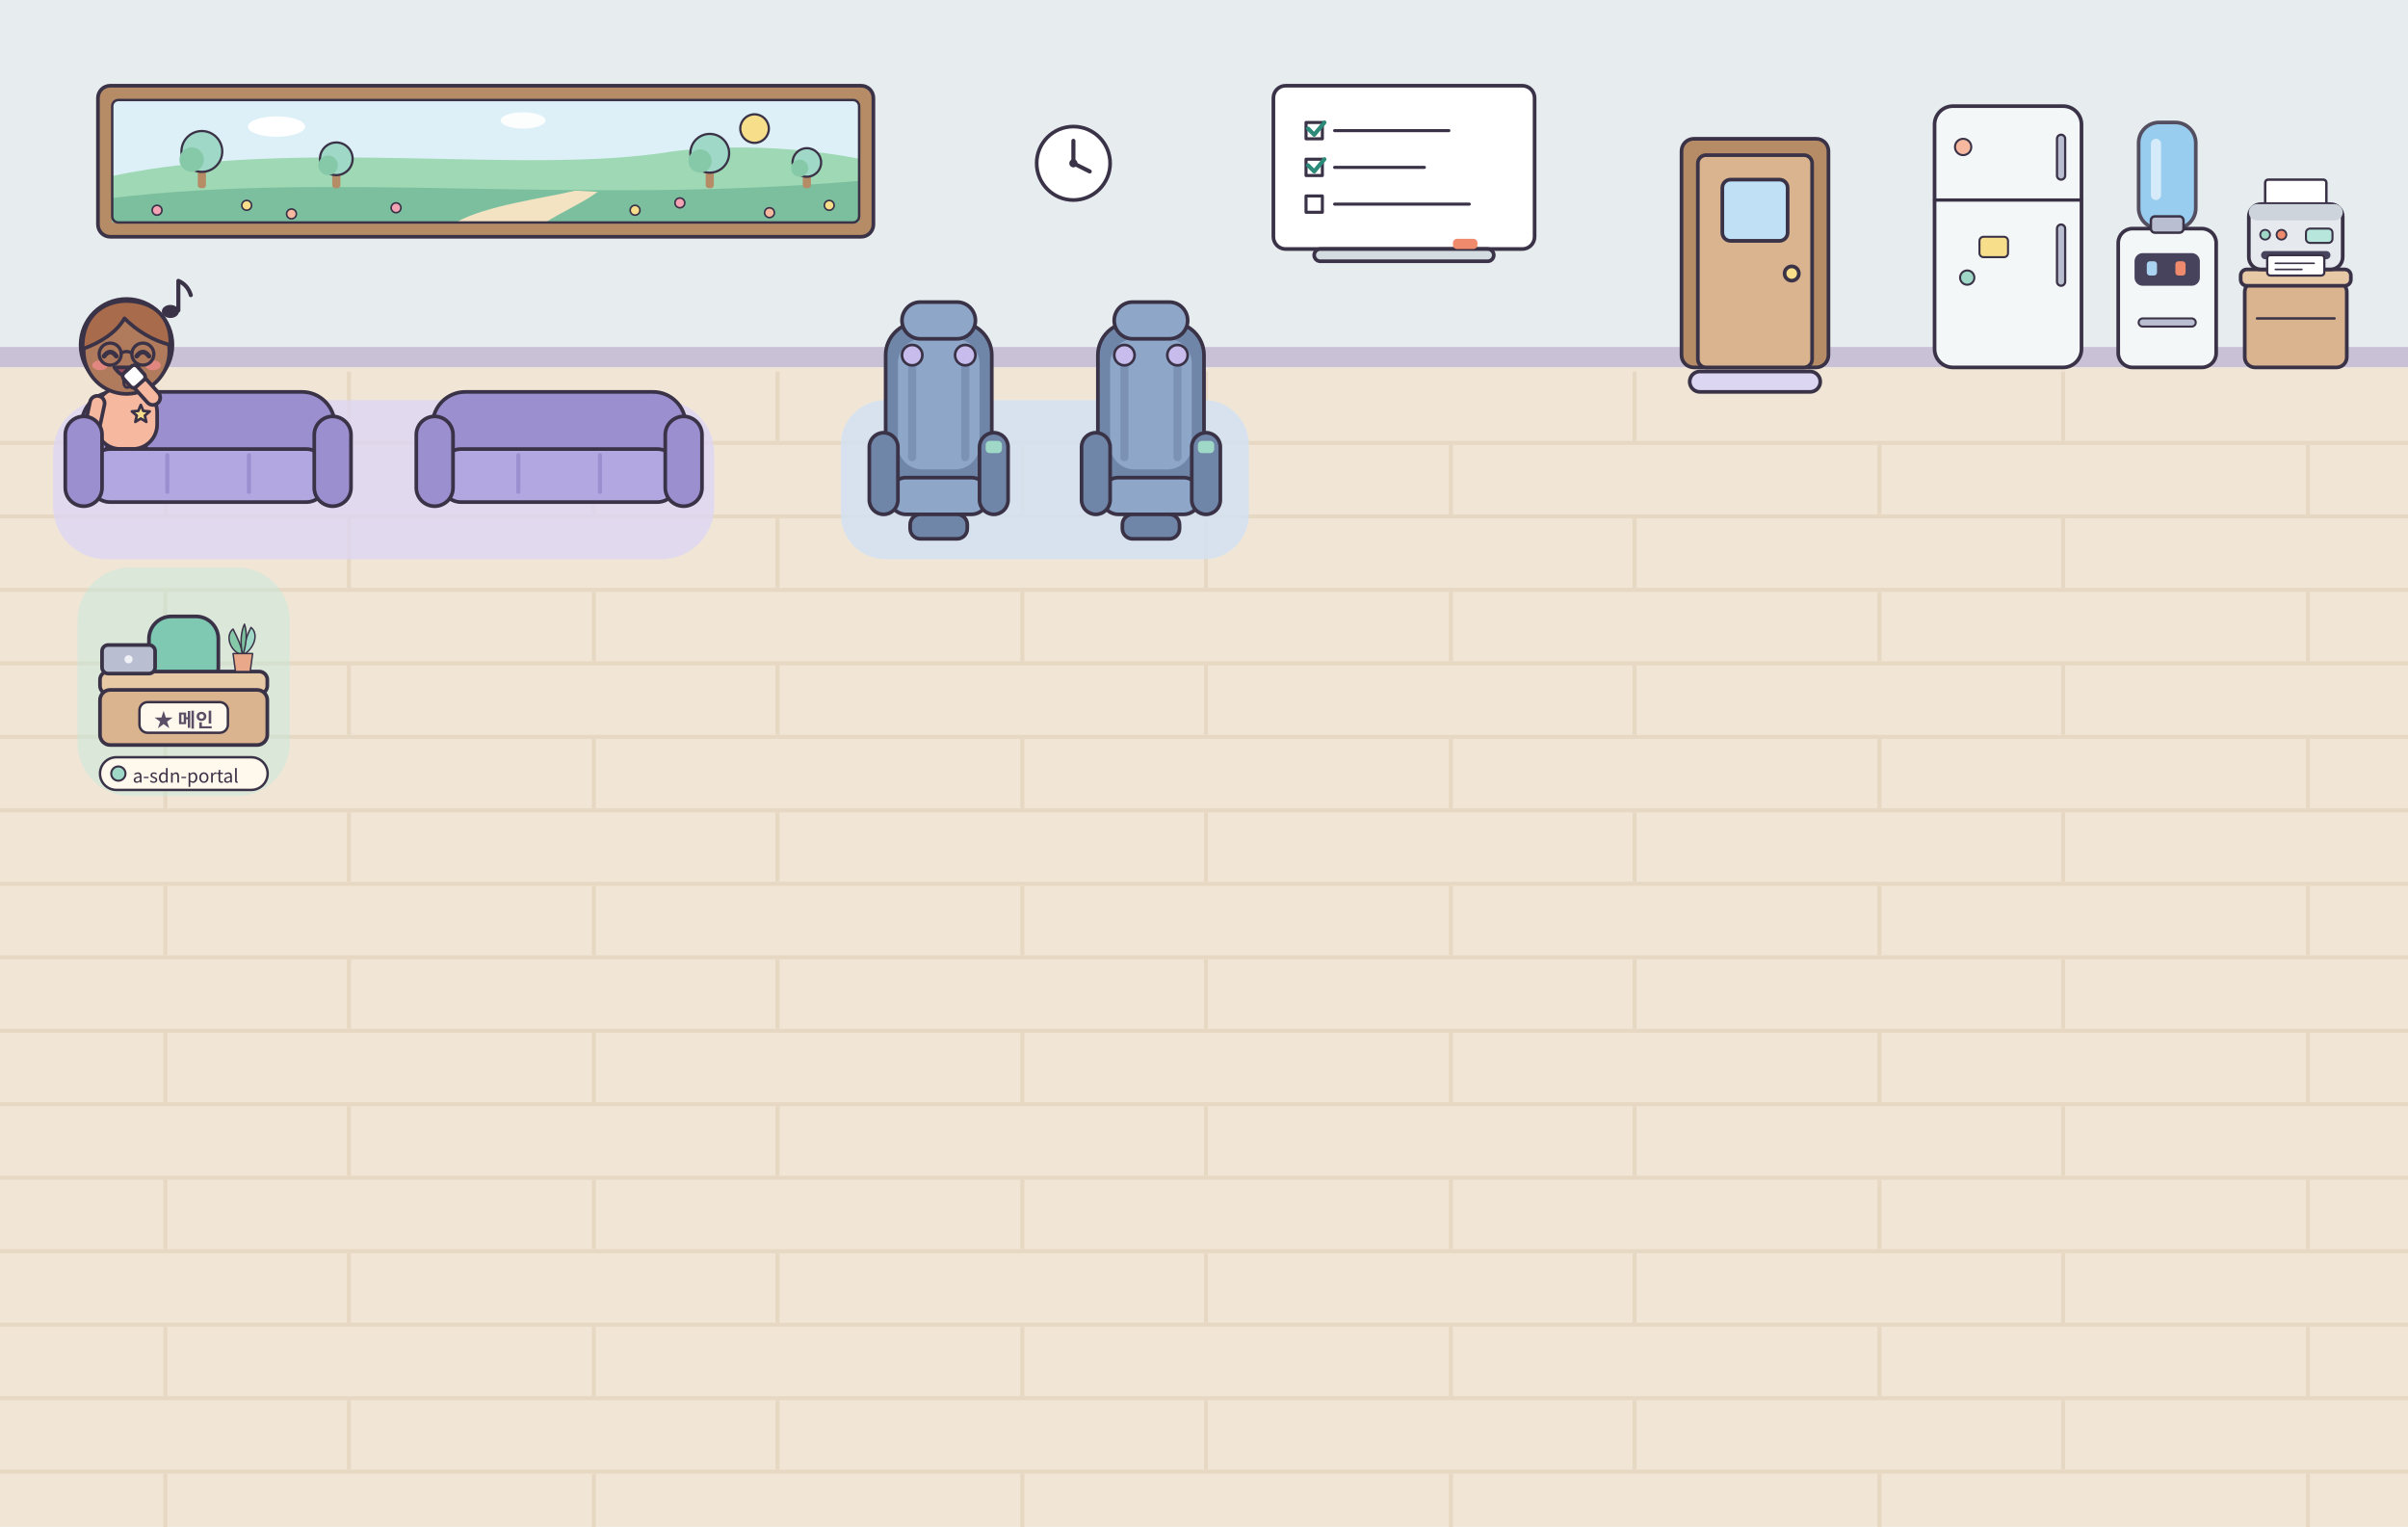
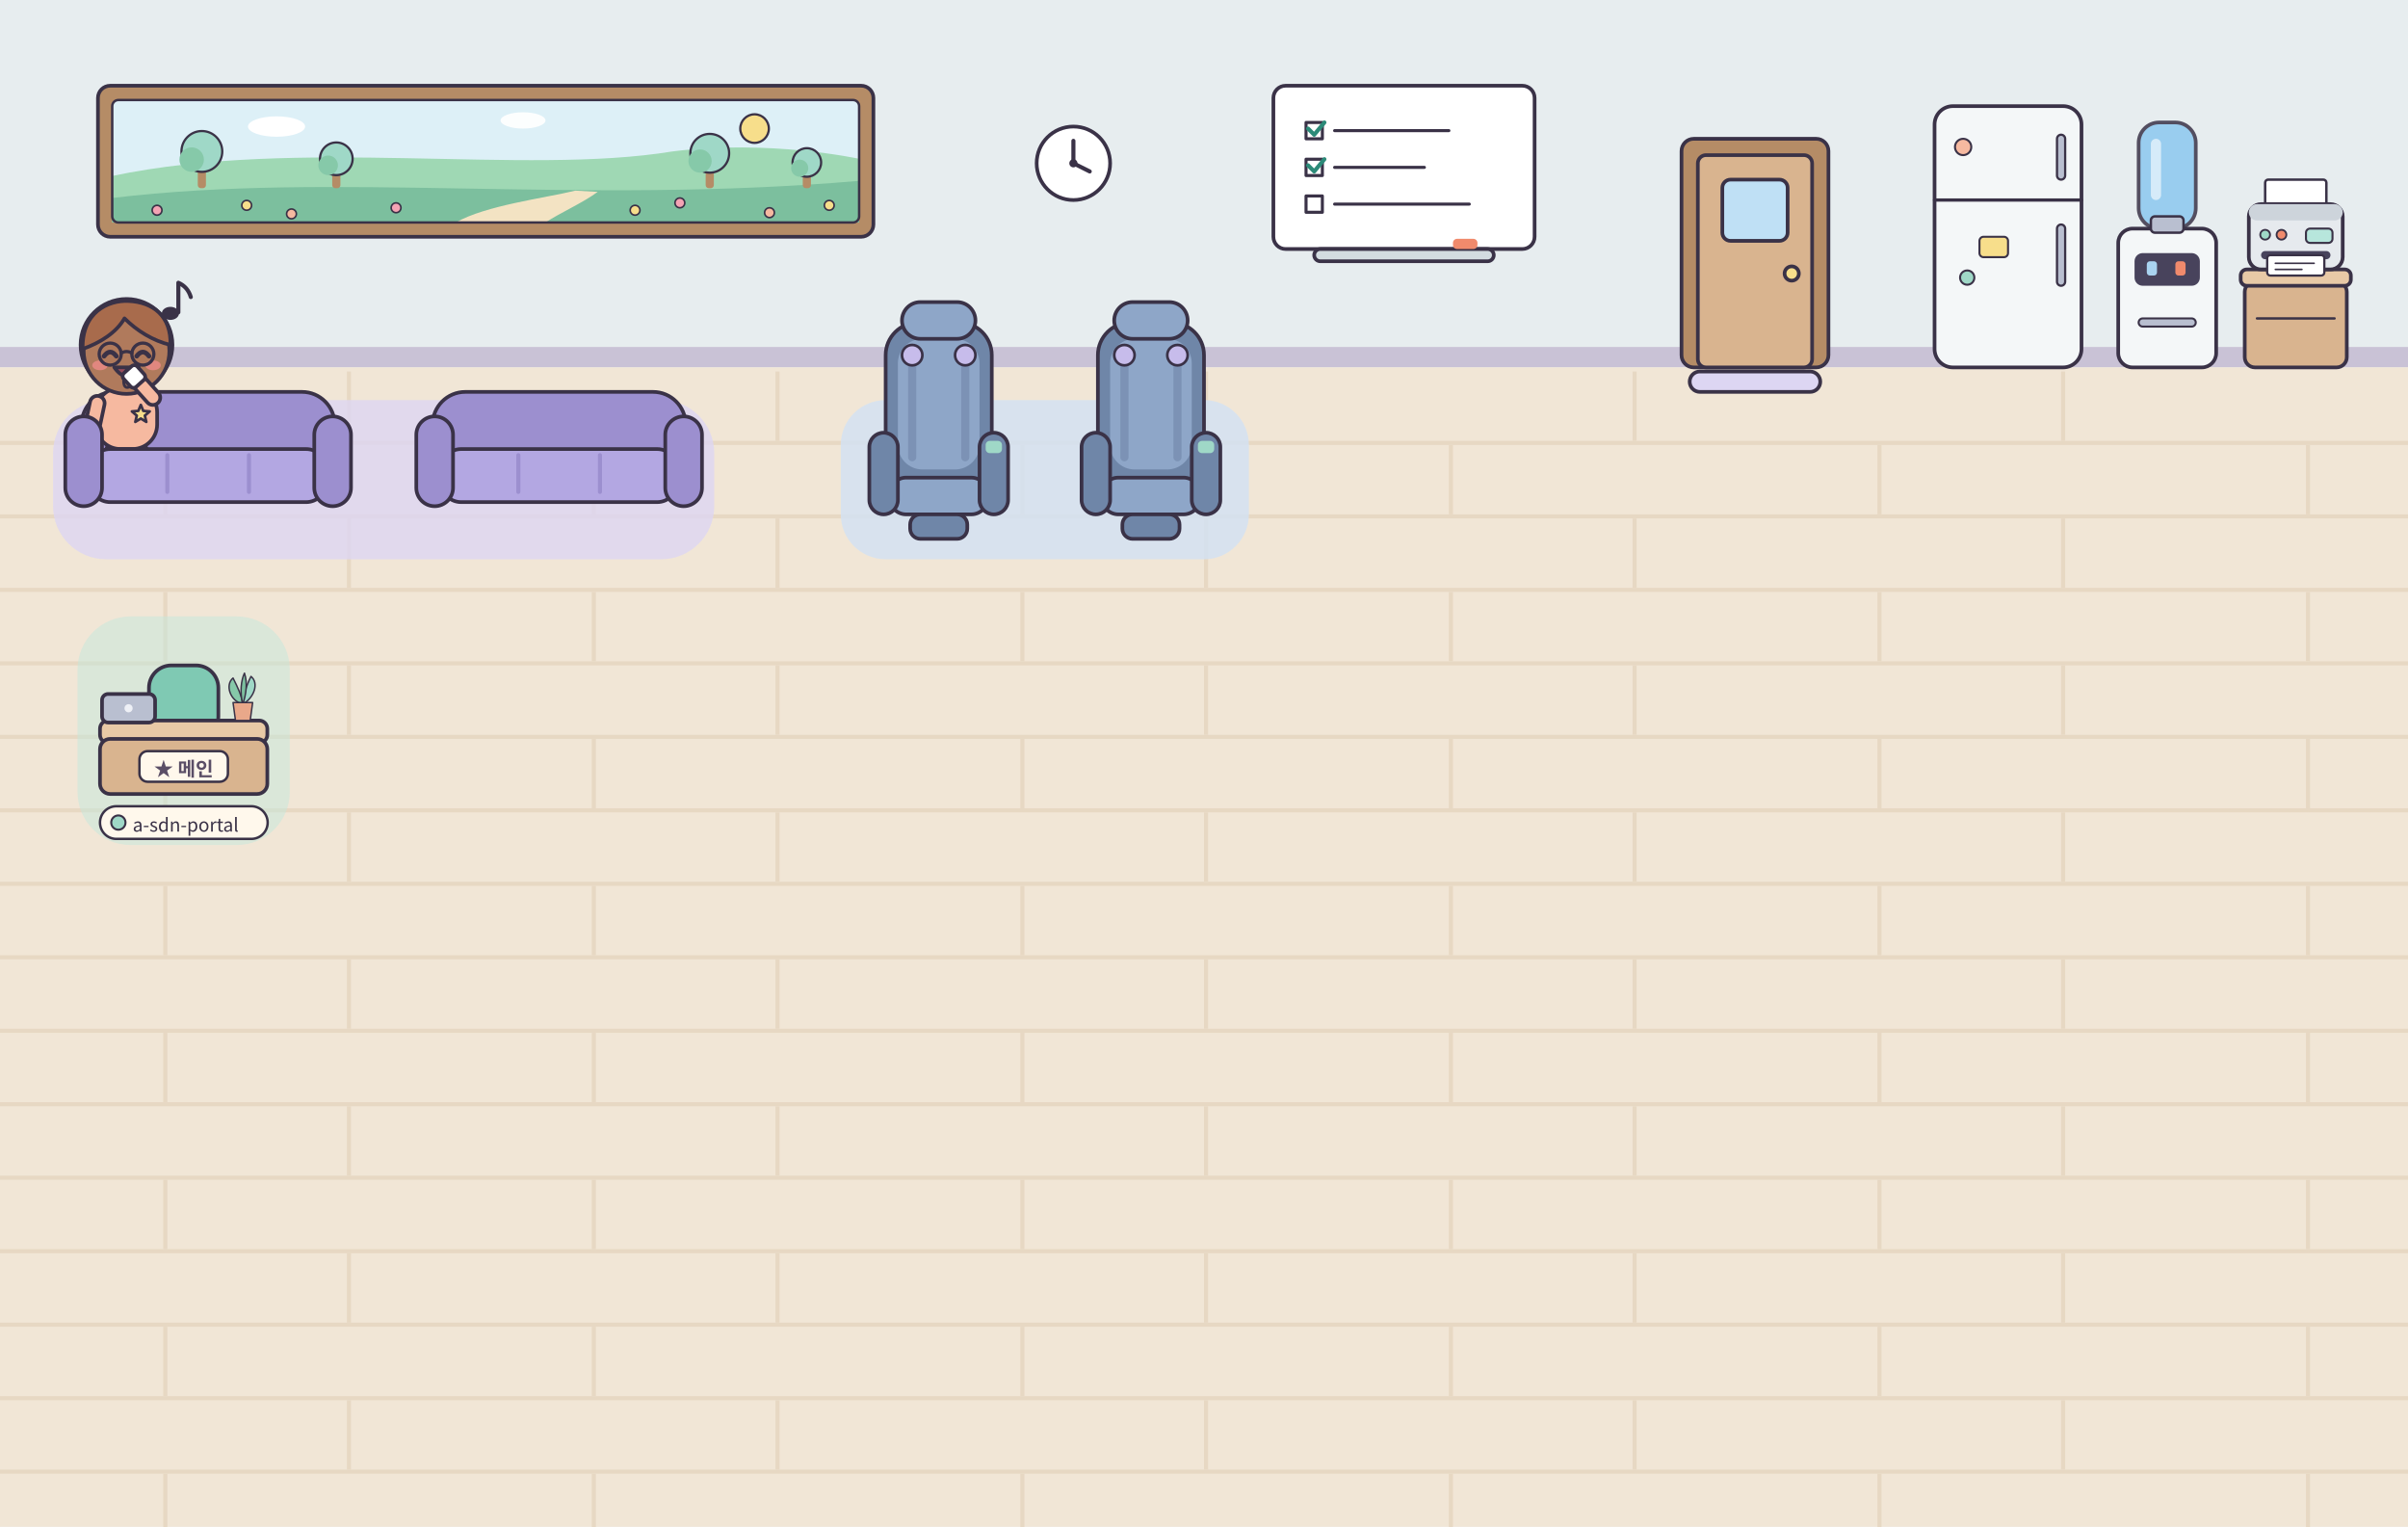
<svg xmlns="http://www.w3.org/2000/svg" viewBox="-20 -20 1180 748" width="1180" height="748" font-family="Apple SD Gothic Neo, Noto Sans CJK KR, Noto Sans KR, WenQuanYi Zen Hei, sans-serif">
  <rect x="-20" y="-20" width="1180" height="180" rx="0" fill="#E7EDEF" />
  <rect x="-20" y="150" width="1180" height="10" rx="0" fill="#C9C2D6" />
  <rect x="-20" y="160" width="1180" height="568" rx="0" fill="#F1E6D6" />
  <rect x="-20" y="196" width="1180" height="2" rx="0" fill="#E7D8C3" />
  <rect x="150" y="162" width="2" height="34" rx="0" fill="#E7D8C3" />
  <rect x="360" y="162" width="2" height="34" rx="0" fill="#E7D8C3" />
  <rect x="570" y="162" width="2" height="34" rx="0" fill="#E7D8C3" />
  <rect x="780" y="162" width="2" height="34" rx="0" fill="#E7D8C3" />
  <rect x="990" y="162" width="2" height="34" rx="0" fill="#E7D8C3" />
  <rect x="-20" y="232" width="1180" height="2" rx="0" fill="#E7D8C3" />
  <rect x="60" y="198" width="2" height="34" rx="0" fill="#E7D8C3" />
  <rect x="270" y="198" width="2" height="34" rx="0" fill="#E7D8C3" />
  <rect x="480" y="198" width="2" height="34" rx="0" fill="#E7D8C3" />
  <rect x="690" y="198" width="2" height="34" rx="0" fill="#E7D8C3" />
  <rect x="900" y="198" width="2" height="34" rx="0" fill="#E7D8C3" />
  <rect x="1110" y="198" width="2" height="34" rx="0" fill="#E7D8C3" />
  <rect x="-20" y="268" width="1180" height="2" rx="0" fill="#E7D8C3" />
  <rect x="150" y="234" width="2" height="34" rx="0" fill="#E7D8C3" />
  <rect x="360" y="234" width="2" height="34" rx="0" fill="#E7D8C3" />
  <rect x="570" y="234" width="2" height="34" rx="0" fill="#E7D8C3" />
  <rect x="780" y="234" width="2" height="34" rx="0" fill="#E7D8C3" />
  <rect x="990" y="234" width="2" height="34" rx="0" fill="#E7D8C3" />
  <rect x="-20" y="304" width="1180" height="2" rx="0" fill="#E7D8C3" />
  <rect x="60" y="270" width="2" height="34" rx="0" fill="#E7D8C3" />
  <rect x="270" y="270" width="2" height="34" rx="0" fill="#E7D8C3" />
  <rect x="480" y="270" width="2" height="34" rx="0" fill="#E7D8C3" />
  <rect x="690" y="270" width="2" height="34" rx="0" fill="#E7D8C3" />
  <rect x="900" y="270" width="2" height="34" rx="0" fill="#E7D8C3" />
  <rect x="1110" y="270" width="2" height="34" rx="0" fill="#E7D8C3" />
  <rect x="-20" y="340" width="1180" height="2" rx="0" fill="#E7D8C3" />
  <rect x="150" y="306" width="2" height="34" rx="0" fill="#E7D8C3" />
  <rect x="360" y="306" width="2" height="34" rx="0" fill="#E7D8C3" />
  <rect x="570" y="306" width="2" height="34" rx="0" fill="#E7D8C3" />
  <rect x="780" y="306" width="2" height="34" rx="0" fill="#E7D8C3" />
  <rect x="990" y="306" width="2" height="34" rx="0" fill="#E7D8C3" />
  <rect x="-20" y="376" width="1180" height="2" rx="0" fill="#E7D8C3" />
  <rect x="60" y="342" width="2" height="34" rx="0" fill="#E7D8C3" />
  <rect x="270" y="342" width="2" height="34" rx="0" fill="#E7D8C3" />
  <rect x="480" y="342" width="2" height="34" rx="0" fill="#E7D8C3" />
  <rect x="690" y="342" width="2" height="34" rx="0" fill="#E7D8C3" />
  <rect x="900" y="342" width="2" height="34" rx="0" fill="#E7D8C3" />
  <rect x="1110" y="342" width="2" height="34" rx="0" fill="#E7D8C3" />
  <rect x="-20" y="412" width="1180" height="2" rx="0" fill="#E7D8C3" />
  <rect x="150" y="378" width="2" height="34" rx="0" fill="#E7D8C3" />
  <rect x="360" y="378" width="2" height="34" rx="0" fill="#E7D8C3" />
  <rect x="570" y="378" width="2" height="34" rx="0" fill="#E7D8C3" />
  <rect x="780" y="378" width="2" height="34" rx="0" fill="#E7D8C3" />
  <rect x="990" y="378" width="2" height="34" rx="0" fill="#E7D8C3" />
  <rect x="-20" y="448" width="1180" height="2" rx="0" fill="#E7D8C3" />
  <rect x="60" y="414" width="2" height="34" rx="0" fill="#E7D8C3" />
  <rect x="270" y="414" width="2" height="34" rx="0" fill="#E7D8C3" />
  <rect x="480" y="414" width="2" height="34" rx="0" fill="#E7D8C3" />
  <rect x="690" y="414" width="2" height="34" rx="0" fill="#E7D8C3" />
  <rect x="900" y="414" width="2" height="34" rx="0" fill="#E7D8C3" />
  <rect x="1110" y="414" width="2" height="34" rx="0" fill="#E7D8C3" />
  <rect x="-20" y="484" width="1180" height="2" rx="0" fill="#E7D8C3" />
  <rect x="150" y="450" width="2" height="34" rx="0" fill="#E7D8C3" />
  <rect x="360" y="450" width="2" height="34" rx="0" fill="#E7D8C3" />
  <rect x="570" y="450" width="2" height="34" rx="0" fill="#E7D8C3" />
  <rect x="780" y="450" width="2" height="34" rx="0" fill="#E7D8C3" />
  <rect x="990" y="450" width="2" height="34" rx="0" fill="#E7D8C3" />
  <rect x="-20" y="520" width="1180" height="2" rx="0" fill="#E7D8C3" />
  <rect x="60" y="486" width="2" height="34" rx="0" fill="#E7D8C3" />
  <rect x="270" y="486" width="2" height="34" rx="0" fill="#E7D8C3" />
  <rect x="480" y="486" width="2" height="34" rx="0" fill="#E7D8C3" />
  <rect x="690" y="486" width="2" height="34" rx="0" fill="#E7D8C3" />
  <rect x="900" y="486" width="2" height="34" rx="0" fill="#E7D8C3" />
  <rect x="1110" y="486" width="2" height="34" rx="0" fill="#E7D8C3" />
  <rect x="-20" y="556" width="1180" height="2" rx="0" fill="#E7D8C3" />
  <rect x="150" y="522" width="2" height="34" rx="0" fill="#E7D8C3" />
  <rect x="360" y="522" width="2" height="34" rx="0" fill="#E7D8C3" />
  <rect x="570" y="522" width="2" height="34" rx="0" fill="#E7D8C3" />
  <rect x="780" y="522" width="2" height="34" rx="0" fill="#E7D8C3" />
  <rect x="990" y="522" width="2" height="34" rx="0" fill="#E7D8C3" />
  <rect x="-20" y="592" width="1180" height="2" rx="0" fill="#E7D8C3" />
  <rect x="60" y="558" width="2" height="34" rx="0" fill="#E7D8C3" />
  <rect x="270" y="558" width="2" height="34" rx="0" fill="#E7D8C3" />
  <rect x="480" y="558" width="2" height="34" rx="0" fill="#E7D8C3" />
  <rect x="690" y="558" width="2" height="34" rx="0" fill="#E7D8C3" />
  <rect x="900" y="558" width="2" height="34" rx="0" fill="#E7D8C3" />
  <rect x="1110" y="558" width="2" height="34" rx="0" fill="#E7D8C3" />
  <rect x="-20" y="628" width="1180" height="2" rx="0" fill="#E7D8C3" />
  <rect x="150" y="594" width="2" height="34" rx="0" fill="#E7D8C3" />
  <rect x="360" y="594" width="2" height="34" rx="0" fill="#E7D8C3" />
  <rect x="570" y="594" width="2" height="34" rx="0" fill="#E7D8C3" />
  <rect x="780" y="594" width="2" height="34" rx="0" fill="#E7D8C3" />
  <rect x="990" y="594" width="2" height="34" rx="0" fill="#E7D8C3" />
  <rect x="-20" y="664" width="1180" height="2" rx="0" fill="#E7D8C3" />
  <rect x="60" y="630" width="2" height="34" rx="0" fill="#E7D8C3" />
  <rect x="270" y="630" width="2" height="34" rx="0" fill="#E7D8C3" />
  <rect x="480" y="630" width="2" height="34" rx="0" fill="#E7D8C3" />
  <rect x="690" y="630" width="2" height="34" rx="0" fill="#E7D8C3" />
  <rect x="900" y="630" width="2" height="34" rx="0" fill="#E7D8C3" />
  <rect x="1110" y="630" width="2" height="34" rx="0" fill="#E7D8C3" />
  <rect x="-20" y="700" width="1180" height="2" rx="0" fill="#E7D8C3" />
  <rect x="150" y="666" width="2" height="34" rx="0" fill="#E7D8C3" />
  <rect x="360" y="666" width="2" height="34" rx="0" fill="#E7D8C3" />
  <rect x="570" y="666" width="2" height="34" rx="0" fill="#E7D8C3" />
  <rect x="780" y="666" width="2" height="34" rx="0" fill="#E7D8C3" />
  <rect x="990" y="666" width="2" height="34" rx="0" fill="#E7D8C3" />
  <rect x="-20" y="736" width="1180" height="2" rx="0" fill="#E7D8C3" />
  <rect x="60" y="702" width="2" height="34" rx="0" fill="#E7D8C3" />
  <rect x="270" y="702" width="2" height="34" rx="0" fill="#E7D8C3" />
  <rect x="480" y="702" width="2" height="34" rx="0" fill="#E7D8C3" />
  <rect x="690" y="702" width="2" height="34" rx="0" fill="#E7D8C3" />
  <rect x="900" y="702" width="2" height="34" rx="0" fill="#E7D8C3" />
  <rect x="1110" y="702" width="2" height="34" rx="0" fill="#E7D8C3" />
-   <rect x="18" y="258" width="104" height="112" rx="26" fill="#C3E7DC" opacity="0.5" />
+   <rect x="18" y="282" width="104" height="112" rx="26" fill="#C3E7DC" opacity="0.5" />
  <rect x="6" y="176" width="324" height="78" rx="26" fill="#DDD6F3" opacity="0.8" />
  <rect x="392" y="176" width="200" height="78" rx="22" fill="#D4E2F2" opacity="0.85" />
  <rect x="808" y="162" width="64" height="10" rx="5" fill="#DDD6F3" stroke="#3A3247" stroke-width="1.8" stroke-linecap="round" stroke-linejoin="round" />
  <rect x="28" y="22" width="380" height="74" rx="6" fill="#B58C66" stroke="#3A3247" stroke-width="1.8" stroke-linecap="round" stroke-linejoin="round" />
  <rect x="35" y="29" width="366" height="60" rx="3" fill="#DDF0F7" />
  <circle cx="349.76" cy="43" r="7" fill="#F7DE8B" stroke="#3A3247" stroke-width="1.1" stroke-linecap="round" stroke-linejoin="round" />
  <ellipse cx="115.52" cy="42" rx="14" ry="5" fill="#FFFFFF" />
  <ellipse cx="236.3" cy="39" rx="11" ry="4" fill="#FFFFFF" opacity="0.9" />
  <path d="M35,66.2 C126.5,47 236.3,66.2 309.5,54.2 C357.08,48.2 401,57.8 401,57.8 L401,89 L35,89 Z" fill="#9FD8B4" />
  <path d="M35,77 C144.8,63.8 261.92,80.6 401,68.6 L401,89 L35,89 Z" fill="#7CBF9E" />
  <path d="M203.36,89 C218,80.6 247.28,77 261.92,73.4 L272.9,74 C265.58,79.4 254.6,84.2 247.28,89 Z" fill="#F3E3C3" />
  <rect x="76.92" y="60.2" width="4" height="12" rx="1.5" fill="#B58C66" />
  <circle cx="78.92" cy="54.2" r="10" fill="#9FD8C7" stroke="#3A3247" stroke-width="1.1" stroke-linecap="round" stroke-linejoin="round" />
  <circle cx="73.92" cy="58.2" r="6" fill="#86C9A9" />
  <rect x="142.8" y="62.6" width="4" height="9.6" rx="1.5" fill="#B58C66" />
  <circle cx="144.8" cy="57.8" r="8" fill="#9FD8C7" stroke="#3A3247" stroke-width="1.1" stroke-linecap="round" stroke-linejoin="round" />
  <circle cx="140.8" cy="61" r="4.8" fill="#86C9A9" />
  <rect x="325.8" y="60.8" width="4" height="11.4" rx="1.5" fill="#B58C66" />
  <circle cx="327.8" cy="55.1" r="9.5" fill="#9FD8C7" stroke="#3A3247" stroke-width="1.1" stroke-linecap="round" stroke-linejoin="round" />
  <circle cx="323.05" cy="58.9" r="5.7" fill="#86C9A9" />
  <rect x="373.38" y="63.8" width="4" height="8.4" rx="1.5" fill="#B58C66" />
  <circle cx="375.38" cy="59.6" r="7" fill="#9FD8C7" stroke="#3A3247" stroke-width="1.1" stroke-linecap="round" stroke-linejoin="round" />
  <circle cx="371.88" cy="62.4" r="4.2" fill="#86C9A9" />
  <circle cx="56.96" cy="83" r="2.4" fill="#F4A3B4" stroke="#3A3247" stroke-width="0.8" stroke-linecap="round" stroke-linejoin="round" />
  <circle cx="100.88" cy="80.6" r="2.4" fill="#F7DE8B" stroke="#3A3247" stroke-width="0.8" stroke-linecap="round" stroke-linejoin="round" />
  <circle cx="122.84" cy="84.8" r="2.4" fill="#F6B9A0" stroke="#3A3247" stroke-width="0.8" stroke-linecap="round" stroke-linejoin="round" />
  <circle cx="174.08" cy="81.8" r="2.4" fill="#F4A3B4" stroke="#3A3247" stroke-width="0.8" stroke-linecap="round" stroke-linejoin="round" />
  <circle cx="291.2" cy="83" r="2.4" fill="#F7DE8B" stroke="#3A3247" stroke-width="0.8" stroke-linecap="round" stroke-linejoin="round" />
  <circle cx="313.16" cy="79.4" r="2.4" fill="#F4A3B4" stroke="#3A3247" stroke-width="0.8" stroke-linecap="round" stroke-linejoin="round" />
  <circle cx="357.08" cy="84.2" r="2.4" fill="#F6B9A0" stroke="#3A3247" stroke-width="0.8" stroke-linecap="round" stroke-linejoin="round" />
  <circle cx="386.36" cy="80.6" r="2.4" fill="#F7DE8B" stroke="#3A3247" stroke-width="0.8" stroke-linecap="round" stroke-linejoin="round" />
  <rect x="35" y="29" width="366" height="60" rx="3" fill="none" stroke="#3A3247" stroke-width="1.2" stroke-linecap="round" stroke-linejoin="round" />
  <circle cx="506" cy="60" r="18" fill="#FFFFFF" stroke="#3A3247" stroke-width="1.8" stroke-linecap="round" stroke-linejoin="round" />
  <path d="M506,60 L506,49 M506,60 L514,64" fill="none" stroke="#3A3247" stroke-width="2" stroke-linecap="round" stroke-linejoin="round" />
  <circle cx="506" cy="60" r="2" fill="#3A3247" />
  <rect x="604" y="22" width="128" height="80" rx="6" fill="#FFFFFF" stroke="#3A3247" stroke-width="1.8" stroke-linecap="round" stroke-linejoin="round" />
  <path d="M620,40 L628,40 L628,48 L620,48 Z M634,44 L690,44 M620,58 L628,58 L628,66 L620,66 Z M634,62 L678,62 M620,76 L628,76 L628,84 L620,84 Z M634,80 L700,80" fill="none" stroke="#3A3247" stroke-width="1.5" stroke-linecap="round" stroke-linejoin="round" />
  <path d="M621,43 L624,46 L629,40 M621,61 L624,64 L629,58" fill="none" stroke="#2C8A78" stroke-width="2" stroke-linecap="round" stroke-linejoin="round" />
  <rect x="624" y="102" width="88" height="6" rx="3" fill="#D3DCE0" stroke="#3A3247" stroke-width="1.8" stroke-linecap="round" stroke-linejoin="round" />
  <rect x="692" y="97" width="12" height="5" rx="2" fill="#F08A6C" />
  <rect x="804" y="48" width="72" height="112" rx="6" fill="#B58C66" stroke="#3A3247" stroke-width="1.8" stroke-linecap="round" stroke-linejoin="round" />
  <rect x="812" y="56" width="56" height="104" rx="4" fill="#D9B48F" stroke="#3A3247" stroke-width="1.8" stroke-linecap="round" stroke-linejoin="round" />
  <rect x="824" y="68" width="32" height="30" rx="4" fill="#BFE0F5" stroke="#3A3247" stroke-width="1.8" stroke-linecap="round" stroke-linejoin="round" />
  <circle cx="858" cy="114" r="3.5" fill="#F7DE8B" stroke="#3A3247" stroke-width="1.8" stroke-linecap="round" stroke-linejoin="round" />
  <rect x="928" y="32" width="72" height="128" rx="9" fill="#F4F7F8" stroke="#3A3247" stroke-width="1.8" stroke-linecap="round" stroke-linejoin="round" />
  <path d="M928,78 L1000,78" fill="none" stroke="#3A3247" stroke-width="1.6" stroke-linecap="round" stroke-linejoin="round" />
  <rect x="988" y="46" width="4" height="22" rx="2" fill="#B9BFD0" stroke="#3A3247" stroke-width="1.1" stroke-linecap="round" stroke-linejoin="round" />
  <rect x="988" y="90" width="4" height="30" rx="2" fill="#B9BFD0" stroke="#3A3247" stroke-width="1.1" stroke-linecap="round" stroke-linejoin="round" />
  <circle cx="942" cy="52" r="4" fill="#F6B9A0" stroke="#3A3247" stroke-width="1" stroke-linecap="round" stroke-linejoin="round" />
  <rect x="950" y="96" width="14" height="10" rx="2" fill="#F7DE8B" stroke="#3A3247" stroke-width="1" stroke-linecap="round" stroke-linejoin="round" />
  <circle cx="944" cy="116" r="3.5" fill="#9FD8C7" stroke="#3A3247" stroke-width="1" stroke-linecap="round" stroke-linejoin="round" />
  <rect x="1018" y="92" width="48" height="68" rx="7" fill="#F4F7F8" stroke="#3A3247" stroke-width="1.8" stroke-linecap="round" stroke-linejoin="round" />
  <rect x="1026" y="104" width="32" height="16" rx="4" fill="#48435C" />
  <rect x="1032" y="108" width="5" height="7" rx="1.5" fill="#A9D3F0" />
  <rect x="1046" y="108" width="5" height="7" rx="1.5" fill="#F08A6C" />
  <rect x="1028" y="136" width="28" height="4" rx="2" fill="#B9BFD0" stroke="#3A3247" stroke-width="1" stroke-linecap="round" stroke-linejoin="round" />
  <rect x="1028" y="40" width="28" height="52" rx="10" fill="#8CC8EE" stroke="#3A3247" stroke-width="1.8" stroke-linecap="round" stroke-linejoin="round" opacity="0.85" />
  <rect x="1034" y="48" width="5" height="30" rx="2.5" fill="#FFFFFF" opacity="0.6" />
  <rect x="1034" y="86" width="16" height="8" rx="2" fill="#B9BFD0" stroke="#3A3247" stroke-width="1.2" stroke-linecap="round" stroke-linejoin="round" />
  <rect x="1080" y="118" width="50" height="42" rx="5" fill="#D9B48F" stroke="#3A3247" stroke-width="1.8" stroke-linecap="round" stroke-linejoin="round" />
  <rect x="1078" y="112" width="54" height="8" rx="3" fill="#E8C9A6" stroke="#3A3247" stroke-width="1.8" stroke-linecap="round" stroke-linejoin="round" />
  <path d="M1086,136 L1124,136" fill="none" stroke="#3A3247" stroke-width="1.2" stroke-linecap="round" stroke-linejoin="round" />
  <rect x="1090" y="68" width="30" height="18" rx="1.5" fill="#FFFFFF" stroke="#3A3247" stroke-width="1.2" stroke-linecap="round" stroke-linejoin="round" />
  <rect x="1082" y="80" width="46" height="32" rx="6" fill="#E6EAEE" stroke="#3A3247" stroke-width="1.8" stroke-linecap="round" stroke-linejoin="round" />
  <rect x="1082" y="80" width="46" height="8" rx="4" fill="#CDD4DB" />
  <rect x="1110" y="92" width="13" height="7" rx="2" fill="#78E1C3" fill-opacity="0.42" stroke="#3A3247" stroke-width="1" stroke-linecap="round" stroke-linejoin="round" />
  <circle cx="1090" cy="95" r="2.4" fill="#9FD8C7" stroke="#3A3247" stroke-width="0.9" stroke-linecap="round" stroke-linejoin="round" />
  <circle cx="1098" cy="95" r="2.4" fill="#F08A6C" stroke="#3A3247" stroke-width="0.9" stroke-linecap="round" stroke-linejoin="round" />
  <rect x="1088" y="103" width="34" height="4" rx="2" fill="#48435C" />
  <rect x="1091" y="105" width="28" height="10" rx="1.5" fill="#FFFFFF" stroke="#3A3247" stroke-width="1.1" stroke-linecap="round" stroke-linejoin="round" />
  <path d="M1095,109 L1114,109 M1095,112 L1108,112" fill="none" stroke="#3A3247" stroke-width="0.8" stroke-linecap="round" stroke-linejoin="round" />
-   <rect x="29" y="351" width="82.16" height="16" rx="8" fill="#FFF8EC" stroke="#3A3247" stroke-width="1.2" stroke-linecap="round" stroke-linejoin="round" />
-   <circle cx="38" cy="359" r="3.5" fill="#9FD8C7" stroke="#3A3247" stroke-width="1" stroke-linecap="round" stroke-linejoin="round" />
-   <text x="45" y="359.5" font-size="9" text-anchor="start" dominant-baseline="central" fill="#3A3247">a-sdn-portal</text>
+   <rect x="29" y="375" width="82.16" height="16" rx="8" fill="#FFF8EC" stroke="#3A3247" stroke-width="1.2" stroke-linecap="round" stroke-linejoin="round" />
+   <circle cx="38" cy="383" r="3.5" fill="#9FD8C7" stroke="#3A3247" stroke-width="1" stroke-linecap="round" stroke-linejoin="round" />
+   <text x="45" y="383.5" font-size="9" text-anchor="start" dominant-baseline="central" fill="#3A3247">a-sdn-portal</text>
  <rect x="20" y="172" width="124" height="38" rx="16" fill="#9C8FCF" stroke="#3A3247" stroke-width="1.8" stroke-linecap="round" stroke-linejoin="round" />
  <rect x="192" y="172" width="124" height="38" rx="16" fill="#9C8FCF" stroke="#3A3247" stroke-width="1.8" stroke-linecap="round" stroke-linejoin="round" />
  <g transform="translate(42,214)">
    <ellipse cx="0" cy="0" rx="17" ry="4.5" fill="#3A3247" fill-opacity="0.16" />
    <g transform="translate(0,-0.02) scale(1,1)">
      <g transform="translate(0,0)">
        <rect x="-10" y="-17" width="8.5" height="17" rx="4" fill="#5D5670" stroke="#3A3247" stroke-width="1.8" stroke-linecap="round" stroke-linejoin="round" />
      </g>
      <g transform="translate(0,0)">
        <rect x="1.5" y="-17" width="8.5" height="17" rx="4" fill="#5D5670" stroke="#3A3247" stroke-width="1.8" stroke-linecap="round" stroke-linejoin="round" />
      </g>
      <g transform="translate(0,-62) rotate(0,0,20)">
        <circle cx="0" cy="-3" r="22.5" fill="#A86B4C" stroke="#3A3247" stroke-width="1.8" stroke-linecap="round" stroke-linejoin="round" />
      </g>
      <g transform="">
        <rect x="-15" y="-44" width="30" height="30" rx="12" fill="#F6B9A0" stroke="#3A3247" stroke-width="1.8" stroke-linecap="round" stroke-linejoin="round" />
        <path d="M7,-35.6 L8.22,-32.67 L11.37,-32.42 L8.97,-30.36 L9.7,-27.28 L7,-28.93 L4.3,-27.28 L5.03,-30.36 L2.63,-32.42 L5.78,-32.67 Z" fill="#F7DE8B" stroke="#3A3247" stroke-width="1.3" stroke-linecap="round" stroke-linejoin="round" />
      </g>
      <g transform="translate(0,-62) rotate(0,0,20)">
        <circle cx="0" cy="0" r="21" fill="#B07A5C" stroke="#3A3247" stroke-width="1.8" stroke-linecap="round" stroke-linejoin="round" />
        <ellipse cx="-13" cy="7" rx="3.8" ry="2.4" fill="#F48C8C" opacity="0.72" />
        <ellipse cx="13" cy="7" rx="3.8" ry="2.4" fill="#F48C8C" opacity="0.72" />
        <g transform="translate(0,1) scale(1,1) translate(0,-1)">
          <path d="M-11,2.5 Q-8,-1.5 -5,2.5" fill="none" stroke="#3A3247" stroke-width="2.3" stroke-linecap="round" stroke-linejoin="round" />
          <path d="M5,2.5 Q8,-1.5 11,2.5" fill="none" stroke="#3A3247" stroke-width="2.3" stroke-linecap="round" stroke-linejoin="round" />
        </g>
        <path d="M-6,8 Q0,16.5 6,8 Z" fill="#9A4E5E" stroke="#3A3247" stroke-width="1.8" stroke-linecap="round" stroke-linejoin="round" />
        <path d="M-21.5,-1 C-22,-19 -9,-25 1,-24.5 C13,-24 22,-17 21.5,-3 C13,-5 5,-10 -1,-16 C-5,-9 -13,-4 -21.5,-1 Z" fill="#A86B4C" stroke="#3A3247" stroke-width="1.8" stroke-linecap="round" stroke-linejoin="round" />
        <circle cx="-8" cy="1.5" r="5.4" fill="none" stroke="#3A3247" stroke-width="1.6" stroke-linecap="round" stroke-linejoin="round" />
        <circle cx="8" cy="1.5" r="5.4" fill="none" stroke="#3A3247" stroke-width="1.6" stroke-linecap="round" stroke-linejoin="round" />
        <path d="M-2.6,1 Q0,-0.5 2.6,1" fill="none" stroke="#3A3247" stroke-width="1.6" stroke-linecap="round" stroke-linejoin="round" />
      </g>
      <g transform="translate(-14,-38) rotate(12)">
        <rect x="-3.6" y="-2" width="7.2" height="17" rx="3.6" fill="#F6B9A0" stroke="#3A3247" stroke-width="1.8" stroke-linecap="round" stroke-linejoin="round" />
        <circle cx="0" cy="16" r="4.2" fill="#B07A5C" stroke="#3A3247" stroke-width="1.8" stroke-linecap="round" stroke-linejoin="round" />
      </g>
      <g transform="translate(14,-38) rotate(138)">
        <rect x="-3.6" y="-2" width="7.2" height="17" rx="3.6" fill="#F6B9A0" stroke="#3A3247" stroke-width="1.8" stroke-linecap="round" stroke-linejoin="round" />
        <circle cx="0" cy="16" r="4.2" fill="#B07A5C" stroke="#3A3247" stroke-width="1.8" stroke-linecap="round" stroke-linejoin="round" />
        <rect x="-4.5" y="11" width="9" height="9" rx="2" fill="#FFFFFF" stroke="#3A3247" stroke-width="1.8" stroke-linecap="round" stroke-linejoin="round" />
        <path d="M4.5,13 Q8.5,14 4.5,18" fill="none" stroke="#3A3247" stroke-width="1.4" stroke-linecap="round" stroke-linejoin="round" />
      </g>
      <g transform="translate(0,-28)" />
    </g>
  </g>
  <rect x="24" y="200" width="116" height="26" rx="10" fill="#B3A7E2" stroke="#3A3247" stroke-width="1.8" stroke-linecap="round" stroke-linejoin="round" />
  <rect x="61" y="202" width="2" height="20" rx="1" fill="#9C8FCF" />
  <rect x="101" y="202" width="2" height="20" rx="1" fill="#9C8FCF" />
  <rect x="12" y="184" width="18" height="44" rx="9" fill="#9C8FCF" stroke="#3A3247" stroke-width="1.8" stroke-linecap="round" stroke-linejoin="round" />
  <rect x="134" y="184" width="18" height="44" rx="9" fill="#9C8FCF" stroke="#3A3247" stroke-width="1.8" stroke-linecap="round" stroke-linejoin="round" />
  <rect x="196" y="200" width="116" height="26" rx="10" fill="#B3A7E2" stroke="#3A3247" stroke-width="1.8" stroke-linecap="round" stroke-linejoin="round" />
  <rect x="233" y="202" width="2" height="20" rx="1" fill="#9C8FCF" />
  <rect x="273" y="202" width="2" height="20" rx="1" fill="#9C8FCF" />
  <rect x="184" y="184" width="18" height="44" rx="9" fill="#9C8FCF" stroke="#3A3247" stroke-width="1.8" stroke-linecap="round" stroke-linejoin="round" />
  <rect x="306" y="184" width="18" height="44" rx="9" fill="#9C8FCF" stroke="#3A3247" stroke-width="1.8" stroke-linecap="round" stroke-linejoin="round" />
  <rect x="414" y="138" width="52" height="80" rx="16" fill="#6F86A8" stroke="#3A3247" stroke-width="1.8" stroke-linecap="round" stroke-linejoin="round" />
  <rect x="420" y="146" width="40" height="64" rx="12" fill="#8EA6C8" />
  <rect x="422" y="128" width="36" height="18" rx="9" fill="#8EA6C8" stroke="#3A3247" stroke-width="1.8" stroke-linecap="round" stroke-linejoin="round" />
  <rect x="518" y="138" width="52" height="80" rx="16" fill="#6F86A8" stroke="#3A3247" stroke-width="1.8" stroke-linecap="round" stroke-linejoin="round" />
  <rect x="524" y="146" width="40" height="64" rx="12" fill="#8EA6C8" />
  <rect x="526" y="128" width="36" height="18" rx="9" fill="#8EA6C8" stroke="#3A3247" stroke-width="1.8" stroke-linecap="round" stroke-linejoin="round" />
  <rect x="425" y="150" width="4" height="56" rx="2" fill="#6F86A8" opacity="0.6" />
  <rect x="451" y="150" width="4" height="56" rx="2" fill="#6F86A8" opacity="0.6" />
  <circle cx="427" cy="154" r="5" fill="#C7BCEB" stroke="#3A3247" stroke-width="1.3" stroke-linecap="round" stroke-linejoin="round" />
  <circle cx="453" cy="154" r="5" fill="#C7BCEB" stroke="#3A3247" stroke-width="1.3" stroke-linecap="round" stroke-linejoin="round" />
  <rect x="529" y="150" width="4" height="56" rx="2" fill="#6F86A8" opacity="0.6" />
  <rect x="555" y="150" width="4" height="56" rx="2" fill="#6F86A8" opacity="0.6" />
  <circle cx="531" cy="154" r="5" fill="#C7BCEB" stroke="#3A3247" stroke-width="1.3" stroke-linecap="round" stroke-linejoin="round" />
  <circle cx="557" cy="154" r="5" fill="#C7BCEB" stroke="#3A3247" stroke-width="1.3" stroke-linecap="round" stroke-linejoin="round" />
  <rect x="416" y="214" width="48" height="18" rx="8" fill="#8EA6C8" stroke="#3A3247" stroke-width="1.8" stroke-linecap="round" stroke-linejoin="round" />
  <rect x="406" y="192" width="14" height="40" rx="7" fill="#6F86A8" stroke="#3A3247" stroke-width="1.8" stroke-linecap="round" stroke-linejoin="round" />
  <rect x="460" y="192" width="14" height="40" rx="7" fill="#6F86A8" stroke="#3A3247" stroke-width="1.8" stroke-linecap="round" stroke-linejoin="round" />
  <rect x="463" y="196" width="8" height="6" rx="2" fill="#9FD8C7" />
  <rect x="426" y="232" width="28" height="12" rx="5" fill="#6F86A8" stroke="#3A3247" stroke-width="1.8" stroke-linecap="round" stroke-linejoin="round" />
  <rect x="520" y="214" width="48" height="18" rx="8" fill="#8EA6C8" stroke="#3A3247" stroke-width="1.8" stroke-linecap="round" stroke-linejoin="round" />
  <rect x="510" y="192" width="14" height="40" rx="7" fill="#6F86A8" stroke="#3A3247" stroke-width="1.8" stroke-linecap="round" stroke-linejoin="round" />
  <rect x="564" y="192" width="14" height="40" rx="7" fill="#6F86A8" stroke="#3A3247" stroke-width="1.8" stroke-linecap="round" stroke-linejoin="round" />
  <rect x="567" y="196" width="8" height="6" rx="2" fill="#9FD8C7" />
  <rect x="530" y="232" width="28" height="12" rx="5" fill="#6F86A8" stroke="#3A3247" stroke-width="1.8" stroke-linecap="round" stroke-linejoin="round" />
-   <rect x="53" y="282" width="34" height="36" rx="11" fill="#7FC9B3" stroke="#3A3247" stroke-width="1.8" stroke-linecap="round" stroke-linejoin="round" />
-   <rect x="29" y="309" width="82" height="11" rx="4" fill="#E8C9A6" stroke="#3A3247" stroke-width="1.8" stroke-linecap="round" stroke-linejoin="round" />
-   <rect x="29" y="318" width="82" height="27" rx="5" fill="#D9B48F" stroke="#3A3247" stroke-width="1.8" stroke-linecap="round" stroke-linejoin="round" />
-   <rect x="30" y="296" width="26" height="14" rx="3" fill="#B9BFD0" stroke="#3A3247" stroke-width="1.8" stroke-linecap="round" stroke-linejoin="round" />
-   <circle cx="43" cy="303" r="2" fill="#EEF0F6" />
-   <rect x="48.33" y="324" width="43.35" height="15" rx="4" fill="#FFF8EC" stroke="#3A3247" stroke-width="1.2" stroke-linecap="round" stroke-linejoin="round" />
-   <text x="70" y="332" font-size="9.5" text-anchor="middle" dominant-baseline="central" font-weight="bold" fill="#5A4E66">★ 메인</text>
-   <path d="M99,301 C92.6,299.4 90.2,291.4 94.2,288.2 C96.6,293 98.2,296.2 99,301 Z" fill="#86C9A9" stroke="#3A3247" stroke-width="0.72" stroke-linecap="round" stroke-linejoin="round" />
-   <path d="M99,301 C104.6,297.8 107,290.6 103,287.4 C100.6,292.2 99.4,296.2 99,301 Z" fill="#9FD8C7" stroke="#3A3247" stroke-width="0.72" stroke-linecap="round" stroke-linejoin="round" />
-   <path d="M99,301 C97.4,295.4 98.2,289 99.8,285.8 C101.4,290.6 100.6,296.2 99,301 Z" fill="#7CBF9E" stroke="#3A3247" stroke-width="0.72" stroke-linecap="round" stroke-linejoin="round" />
-   <path d="M94.2,300.2 L103.8,300.2 L102.6,309 L95.4,309 Z" fill="#E9A88A" stroke="#3A3247" stroke-width="0.72" stroke-linecap="round" stroke-linejoin="round" />
-   <g class="emote" transform="translate(66,128.59)">
+   <rect x="53" y="306" width="34" height="36" rx="11" fill="#7FC9B3" stroke="#3A3247" stroke-width="1.8" stroke-linecap="round" stroke-linejoin="round" />
+   <rect x="29" y="333" width="82" height="11" rx="4" fill="#E8C9A6" stroke="#3A3247" stroke-width="1.8" stroke-linecap="round" stroke-linejoin="round" />
+   <rect x="29" y="342" width="82" height="27" rx="5" fill="#D9B48F" stroke="#3A3247" stroke-width="1.8" stroke-linecap="round" stroke-linejoin="round" />
+   <rect x="30" y="320" width="26" height="14" rx="3" fill="#B9BFD0" stroke="#3A3247" stroke-width="1.8" stroke-linecap="round" stroke-linejoin="round" />
+   <circle cx="43" cy="327" r="2" fill="#EEF0F6" />
+   <rect x="48.33" y="348" width="43.35" height="15" rx="4" fill="#FFF8EC" stroke="#3A3247" stroke-width="1.2" stroke-linecap="round" stroke-linejoin="round" />
+   <text x="70" y="356" font-size="9.5" text-anchor="middle" dominant-baseline="central" font-weight="bold" fill="#5A4E66">★ 메인</text>
+   <path d="M99,325 C92.6,323.4 90.2,315.4 94.2,312.2 C96.6,317 98.2,320.2 99,325 Z" fill="#86C9A9" stroke="#3A3247" stroke-width="0.72" stroke-linecap="round" stroke-linejoin="round" />
+   <path d="M99,325 C104.6,321.8 107,314.6 103,311.4 C100.6,316.2 99.4,320.2 99,325 Z" fill="#9FD8C7" stroke="#3A3247" stroke-width="0.72" stroke-linecap="round" stroke-linejoin="round" />
+   <path d="M99,325 C97.4,319.4 98.2,313 99.8,309.8 C101.4,314.6 100.6,320.2 99,325 Z" fill="#7CBF9E" stroke="#3A3247" stroke-width="0.72" stroke-linecap="round" stroke-linejoin="round" />
+   <path d="M94.2,324.2 L103.8,324.2 L102.6,333 L95.4,333 Z" fill="#E9A88A" stroke="#3A3247" stroke-width="0.72" stroke-linecap="round" stroke-linejoin="round" />
+   <g class="emote" transform="translate(66,129.53)">
    <ellipse cx="-2.5" cy="4" rx="4.2" ry="3.2" fill="#3A3247" />
    <path d="M1.4,3.5 L1.4,-11 Q6,-9 7.5,-4" fill="none" stroke="#3A3247" stroke-width="2" stroke-linecap="round" stroke-linejoin="round" />
  </g>
</svg>
